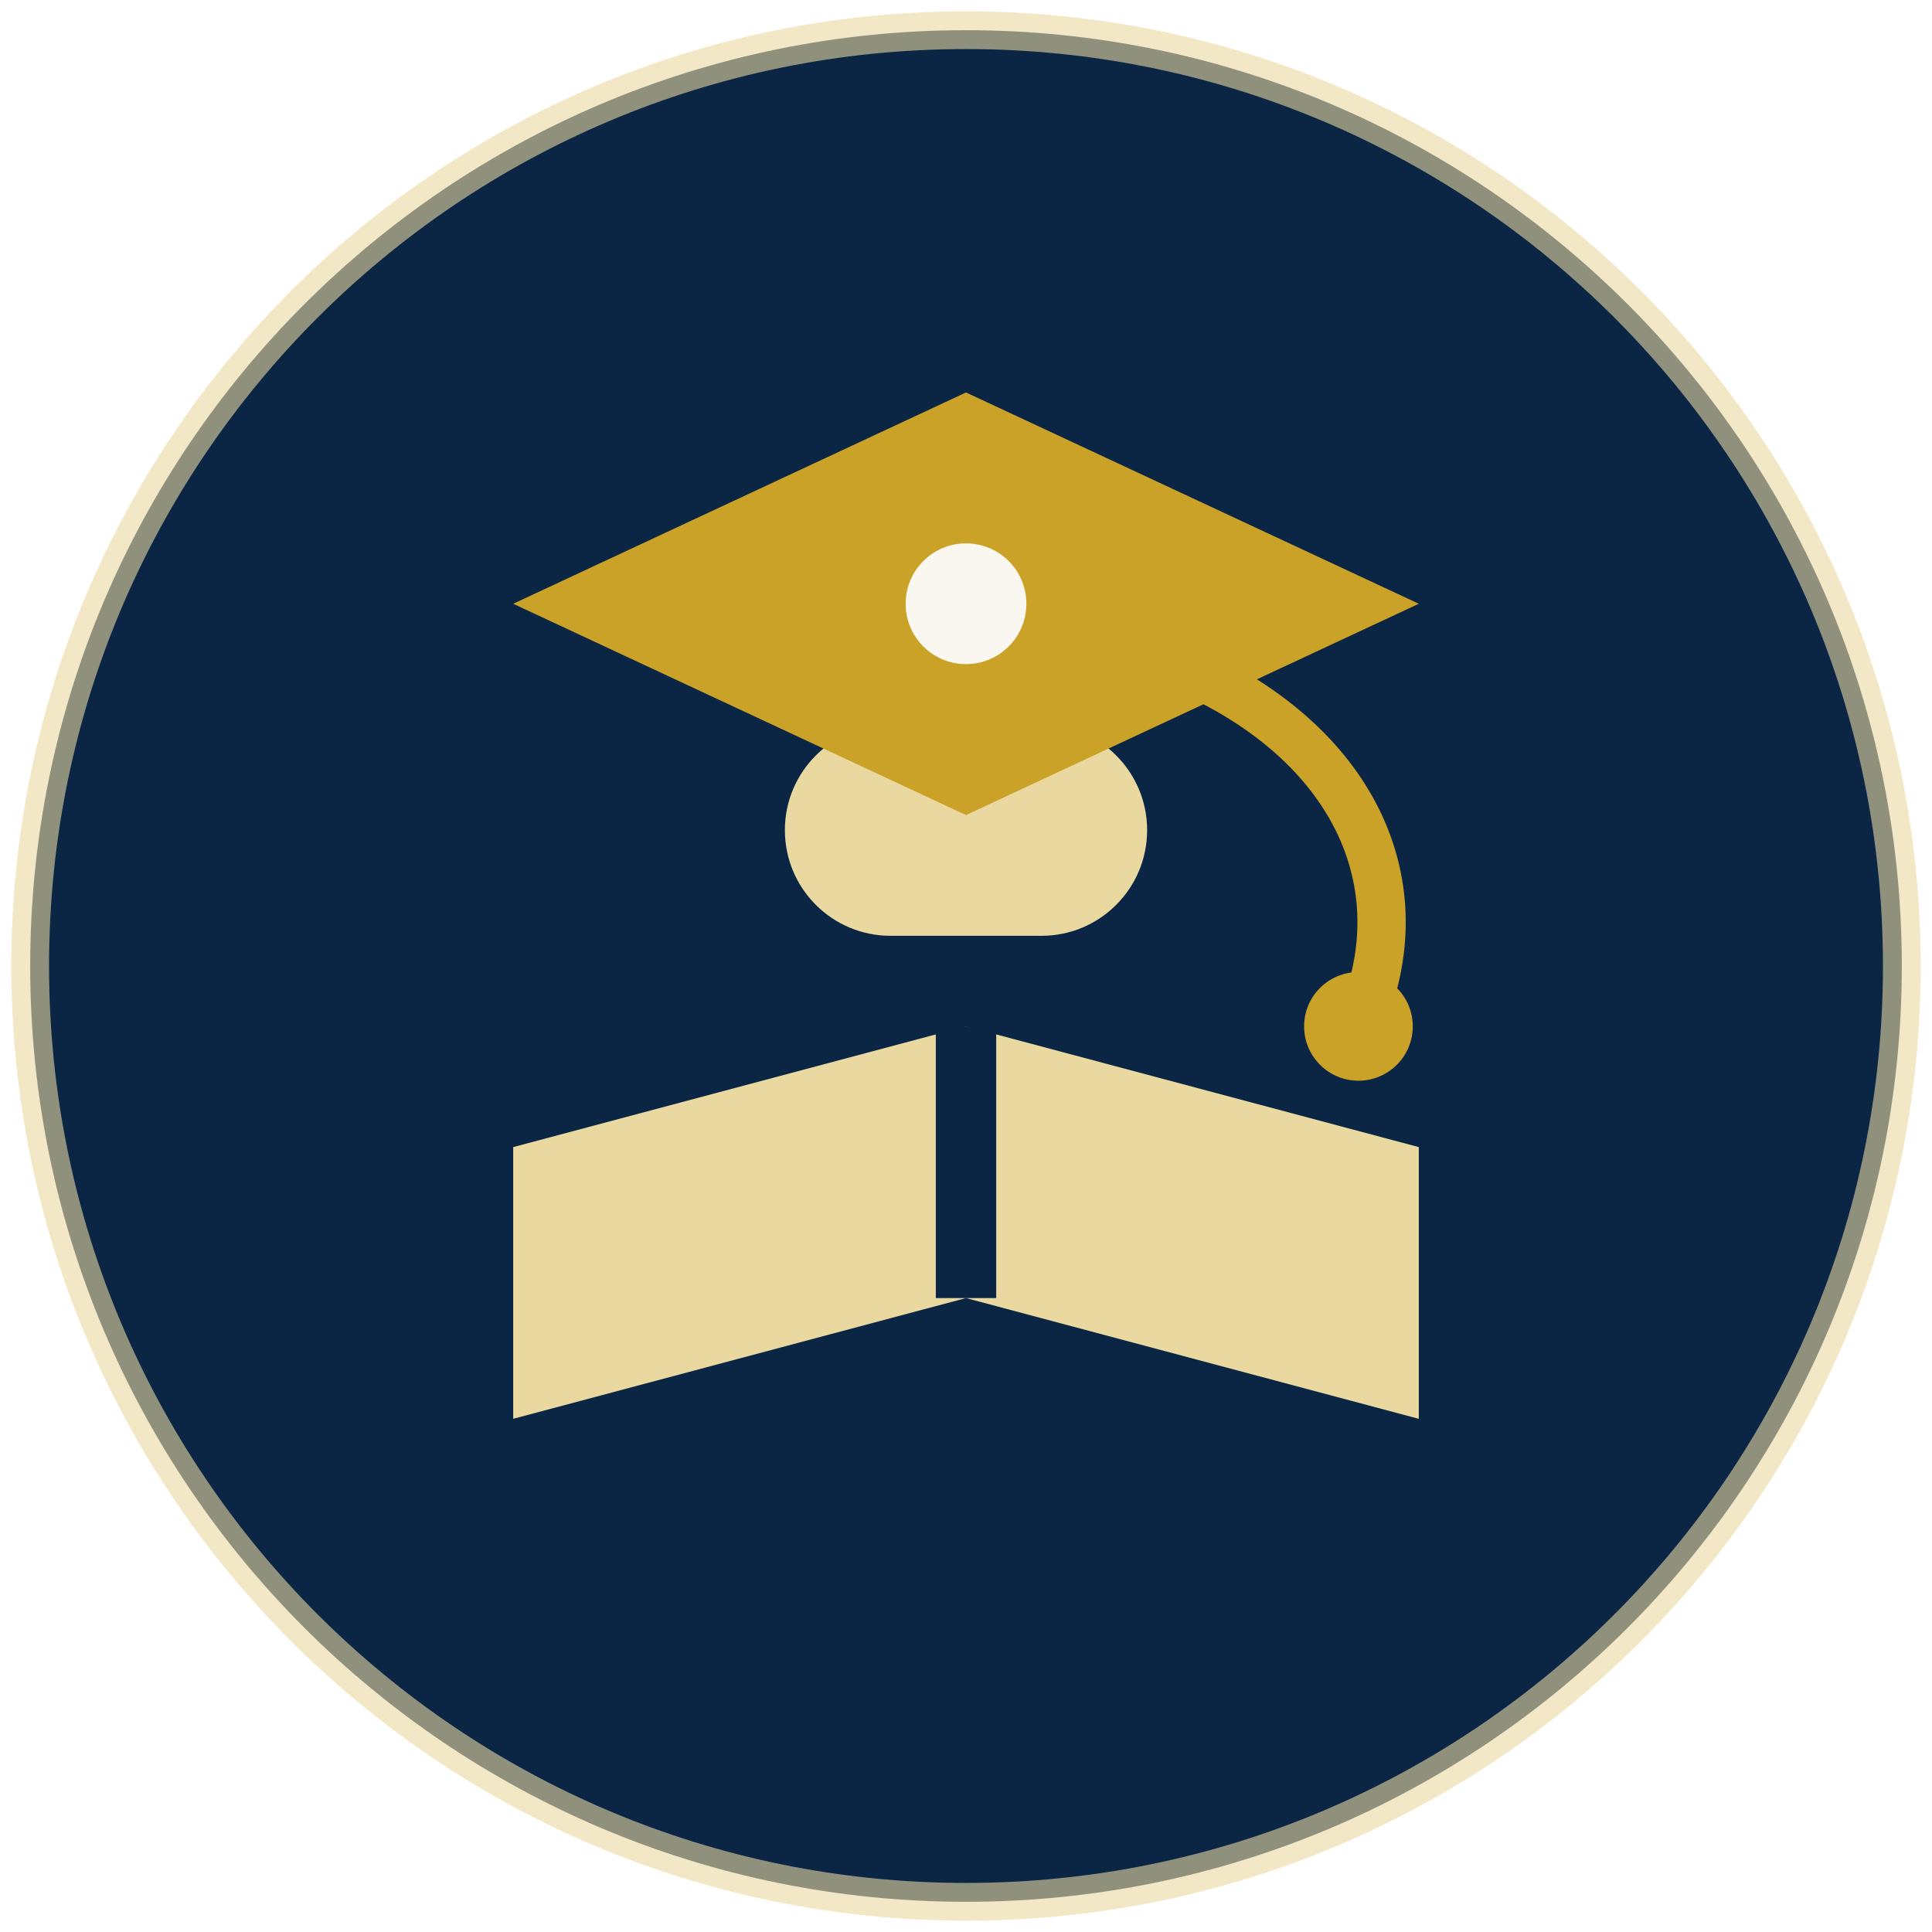
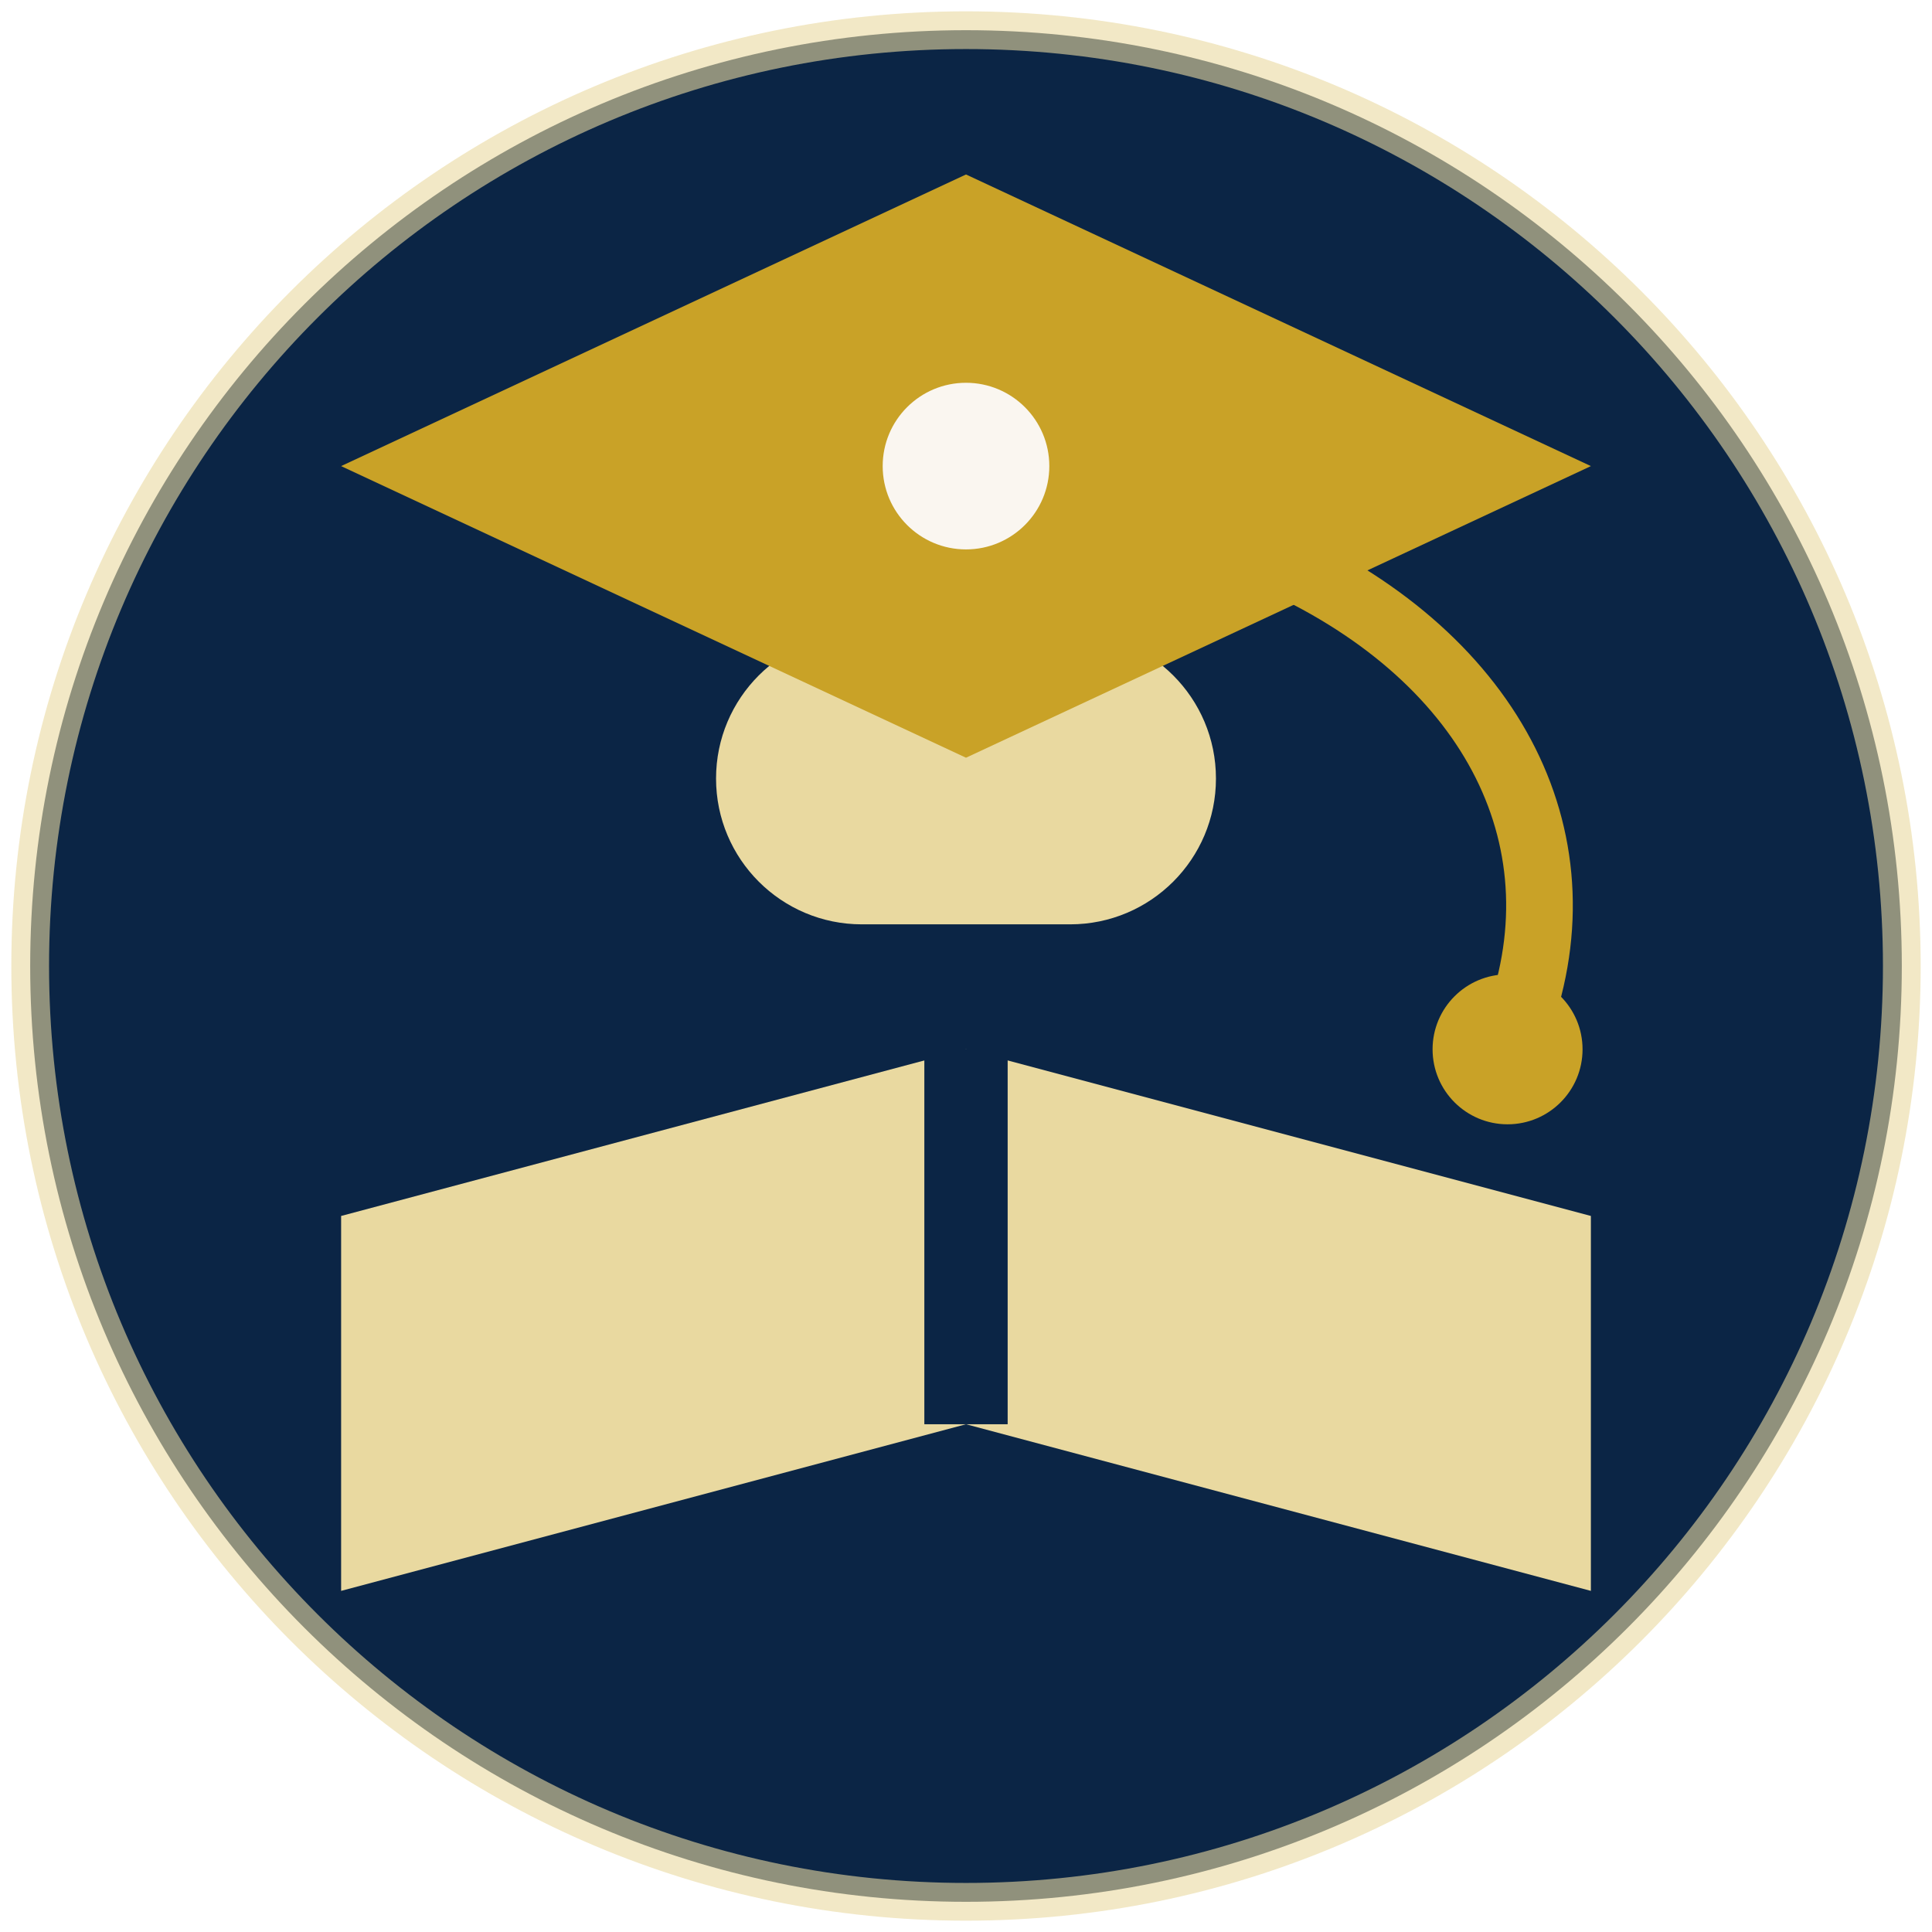
<svg xmlns="http://www.w3.org/2000/svg" viewBox="0 0 64 64">
  <circle cx="32" cy="32" r="31" fill="#0B2545" />
  <circle cx="32" cy="32" r="31" fill="none" stroke="#E9D9A0" stroke-width="1.25" opacity="0.6" />
-   <path d="M32,34 L17,38 L17,47 L32,43 Z" fill="#E9D9A0" />
-   <path d="M32,34 L47,38 L47,47 L32,43 Z" fill="#E9D9A0" />
-   <rect x="31" y="34" width="2" height="9" fill="#0B2545" />
-   <rect x="26" y="24" width="12" height="7" rx="3.5" fill="#E9D9A0" />
-   <polygon points="32,13 47,20 32,27 17,20" fill="#C9A227" />
-   <circle cx="32" cy="20" r="2" fill="#FAF6F0" />
-   <path d="M40,22.5 C45,25 47,29.5 45,34" fill="none" stroke="#C9A227" stroke-width="1.6" stroke-linecap="round" />
-   <circle cx="45" cy="34" r="1.8" fill="#C9A227" />
+   <g transform="translate(32 32) scale(1.38) translate(-32 -32)">
+     <path d="M32,34 L17,38 L17,47 L32,43 Z" fill="#E9D9A0" />
+     <path d="M32,34 L47,38 L47,47 L32,43 Z" fill="#E9D9A0" />
+     <rect x="31" y="34" width="2" height="9" fill="#0B2545" />
+     <rect x="26" y="24" width="12" height="7" rx="3.5" fill="#E9D9A0" />
+     <polygon points="32,13 47,20 32,27 17,20" fill="#C9A227" />
+     <circle cx="32" cy="20" r="2" fill="#FAF6F0" />
+     <path d="M40,22.5              C45,25 47,29.5 45,34" fill="none" stroke="#C9A227" stroke-width="1.6" stroke-linecap="round" />
+     <circle cx="45" cy="34" r="1.8" fill="#C9A227" />
+   </g>
</svg>
